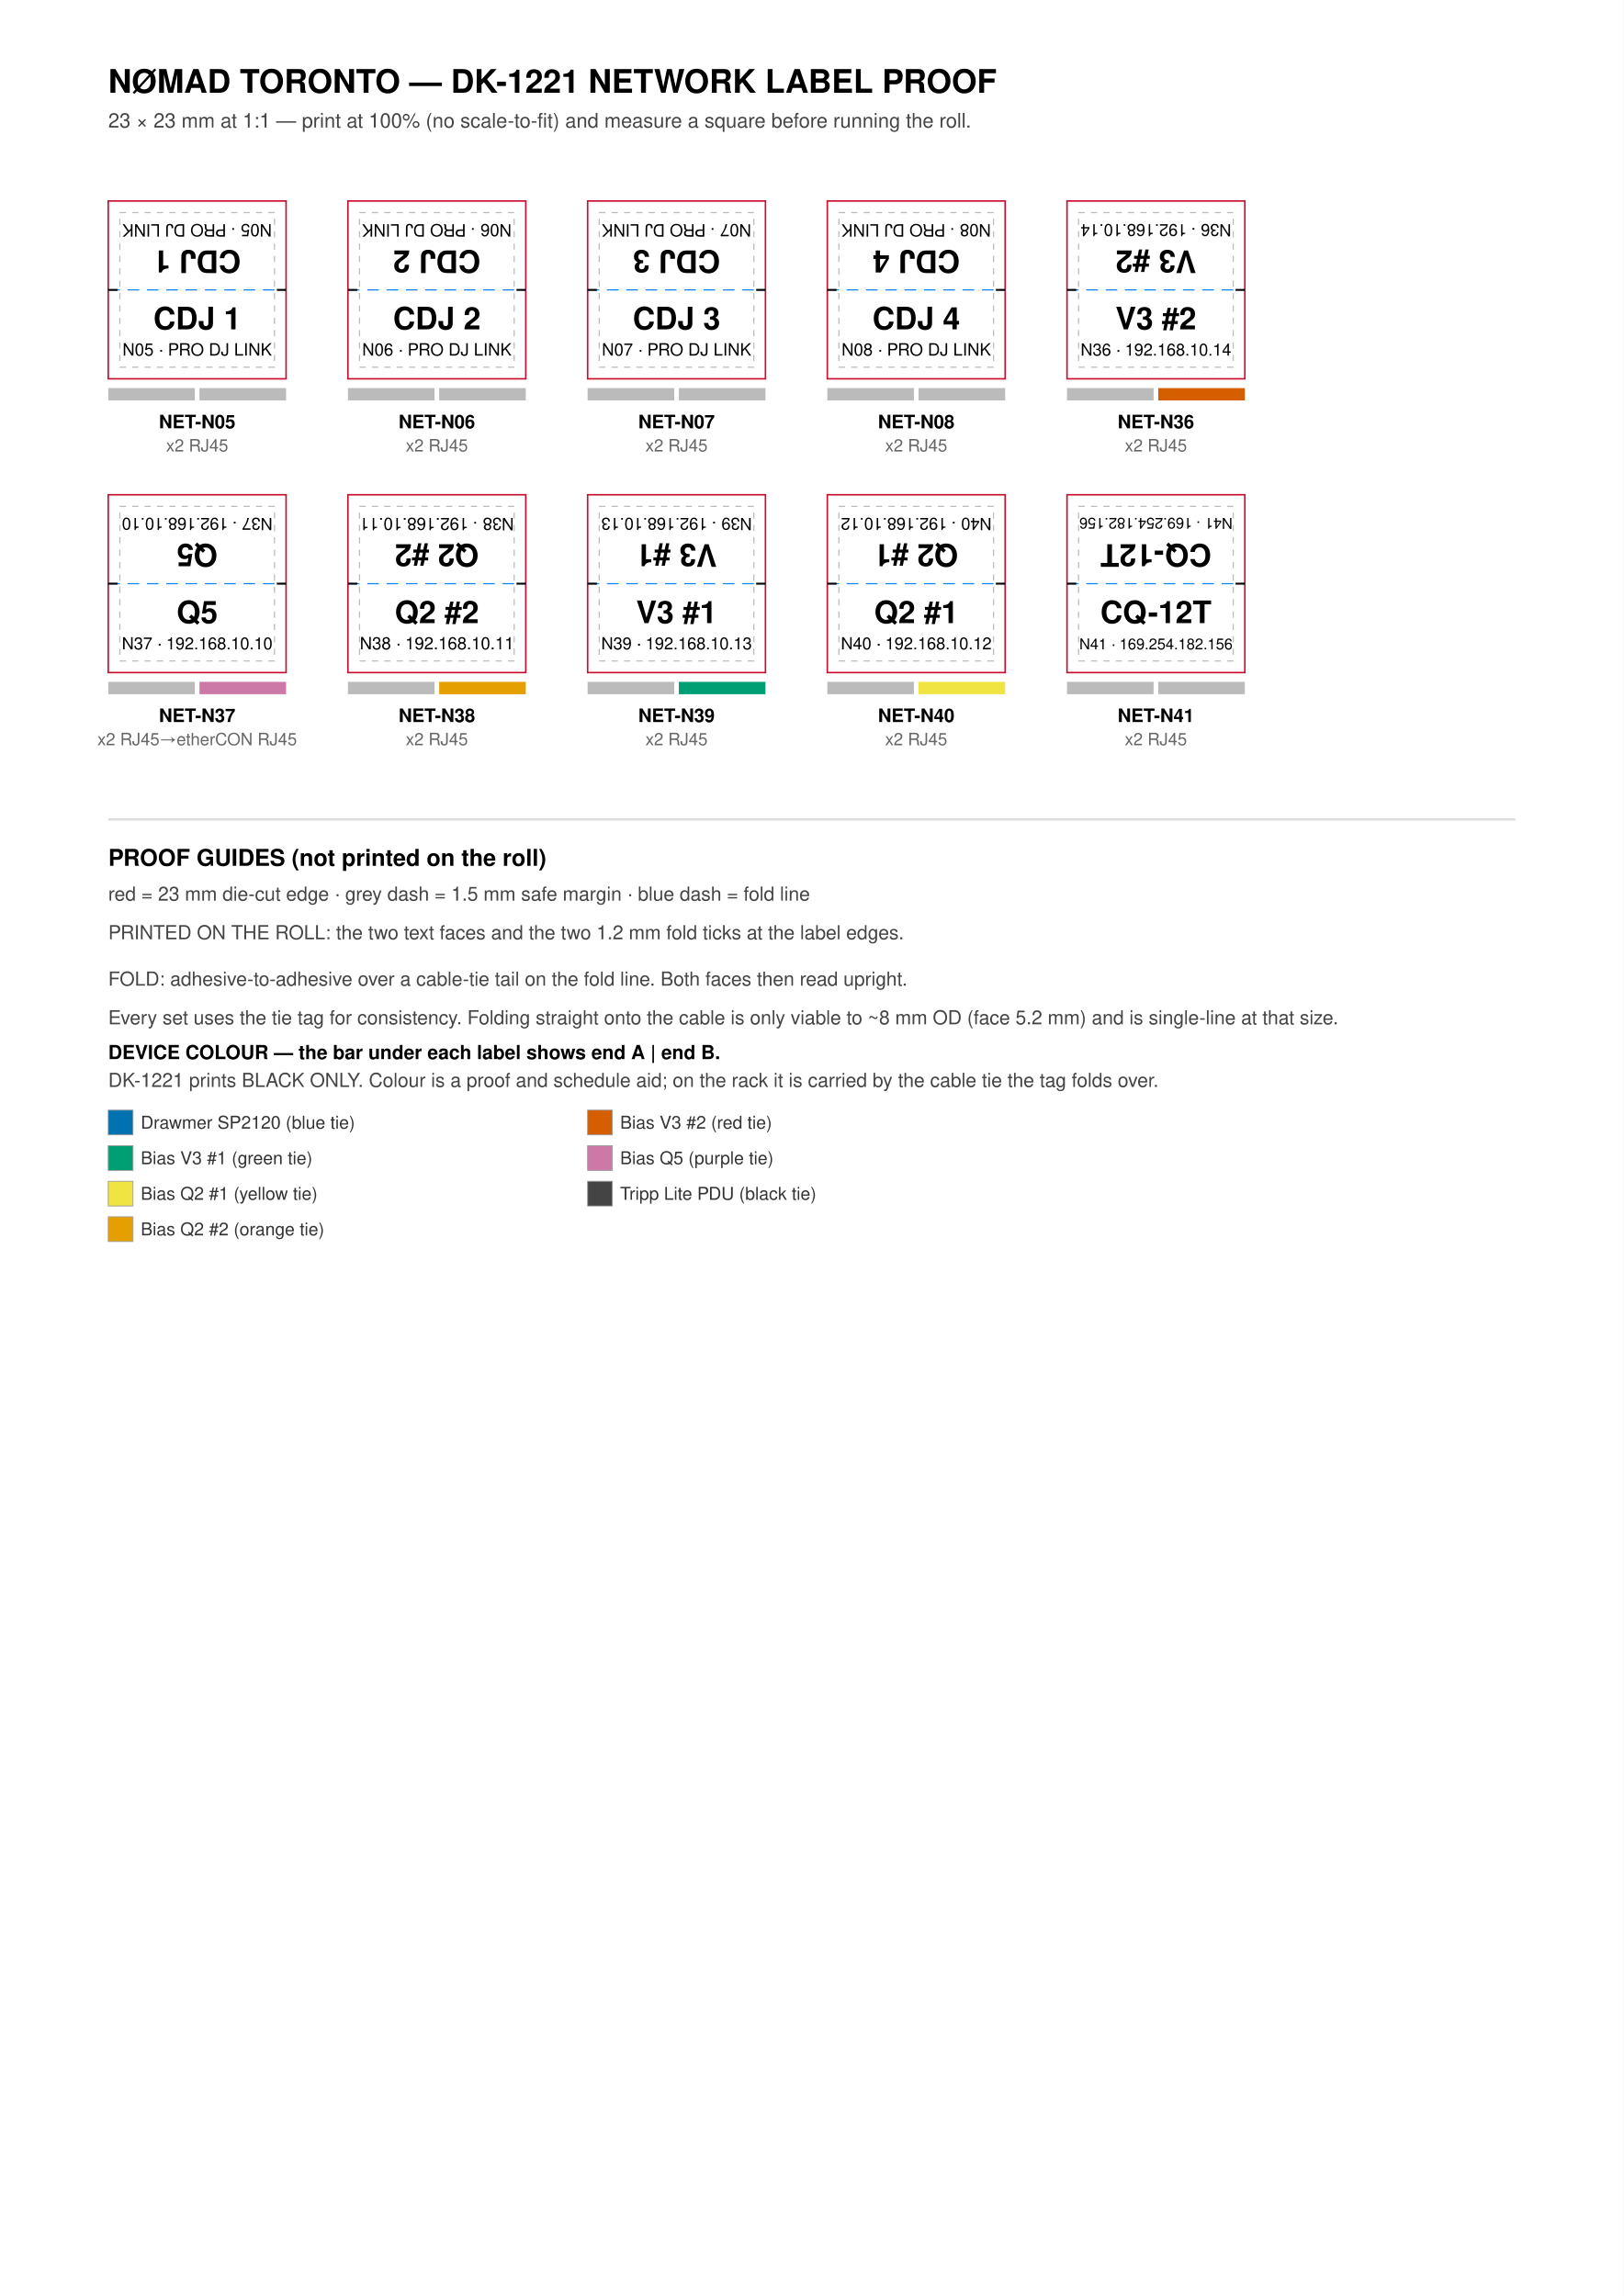
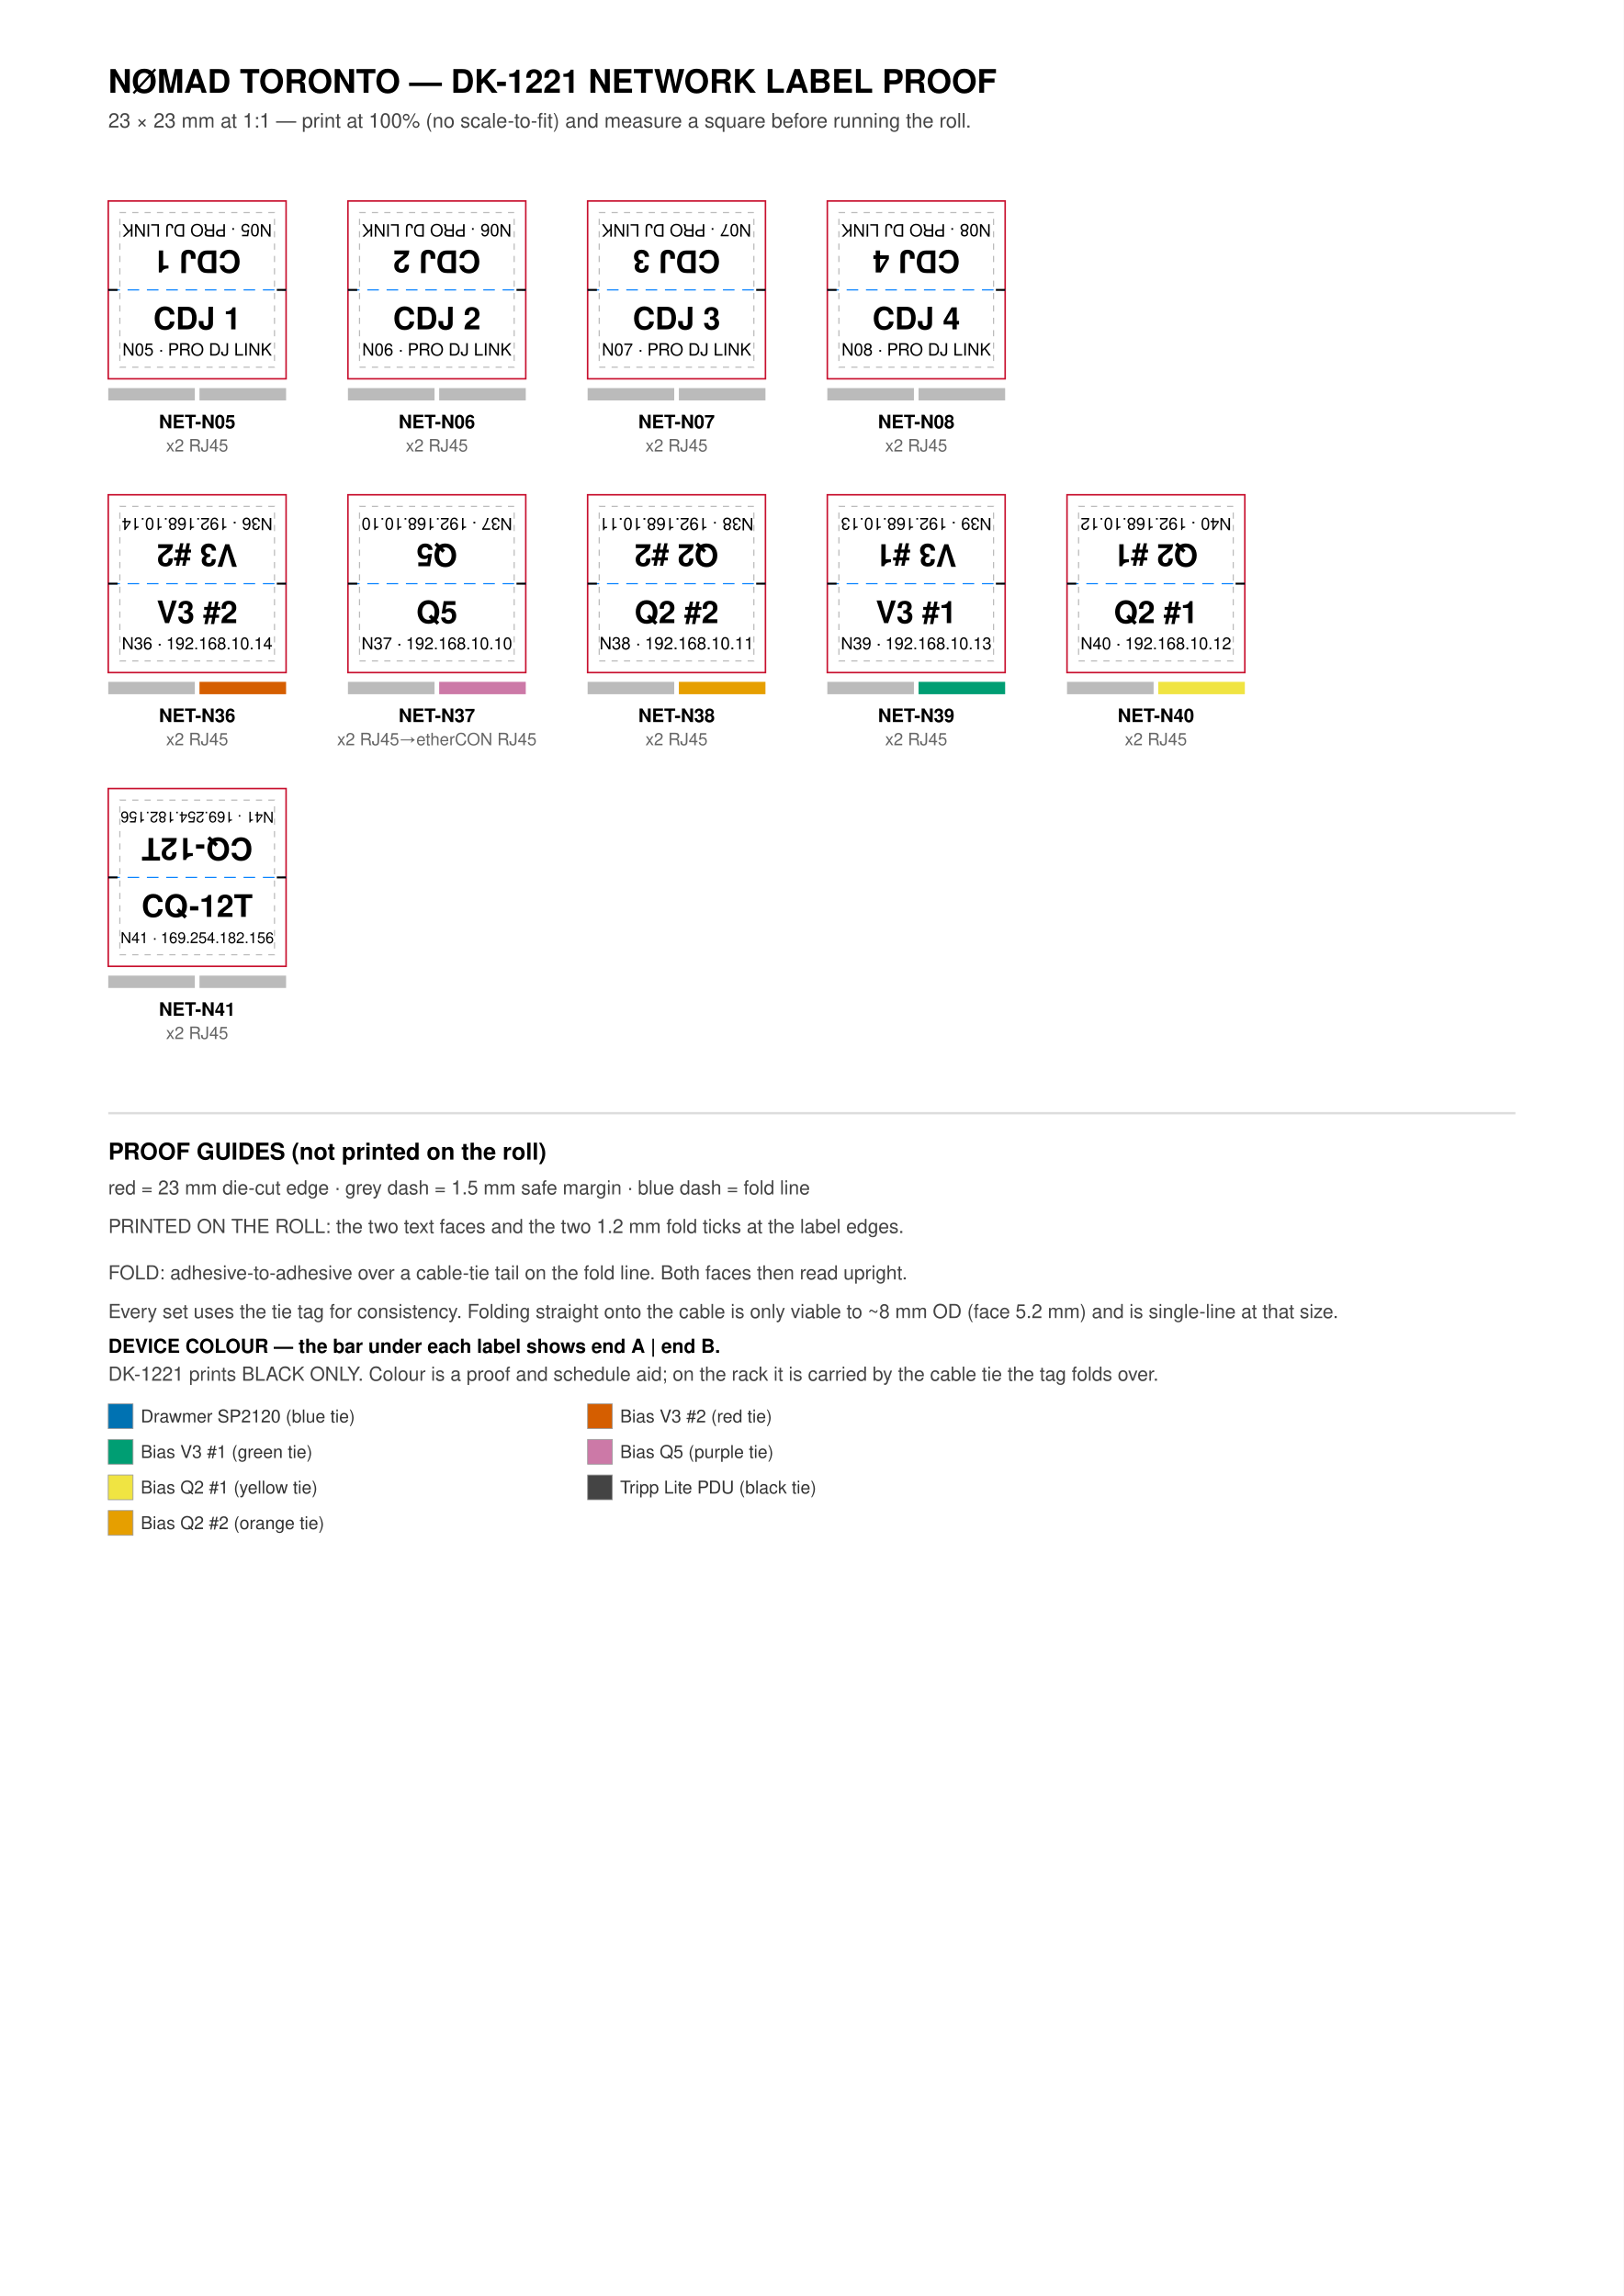
<svg xmlns="http://www.w3.org/2000/svg" width="210.0mm" height="297.0mm" viewBox="0 0 210.0 297.0">
  <rect width="210.0" height="297.0" fill="#fff" />
  <text x="14.00" y="12.00" font-family="Arial Narrow, Liberation Sans Narrow, Helvetica Neue, Helvetica, sans-serif" font-size="4.20" font-weight="bold" fill="#000" text-anchor="start">NØMAD TORONTO — DK-1221 NETWORK LABEL PROOF</text>
  <text x="14.00" y="16.50" font-family="Arial Narrow, Liberation Sans Narrow, Helvetica Neue, Helvetica, sans-serif" font-size="2.60" font-weight="normal" fill="#444" text-anchor="start">23 × 23 mm at 1:1 — print at 100% (no scale-to-fit) and measure a square before running the roll.</text>
  <g transform="translate(14.00 26.00)">
    <rect width="23.0" height="23.0" fill="none" stroke="#c8102e" stroke-width="0.2" />
    <rect x="1.5" y="1.5" width="20.0" height="20.0" fill="none" stroke="#bbb" stroke-width="0.15" stroke-dasharray="0.8 0.8" />
    <line x1="0" y1="11.5" x2="23.0" y2="11.5" stroke="#0a84ff" stroke-width="0.15" stroke-dasharray="1.5 1" />
    <g>
      <text x="11.50" y="16.60" font-family="Arial Narrow, Liberation Sans Narrow, Helvetica Neue, Helvetica, sans-serif" font-size="4.00" font-weight="bold" fill="#000" text-anchor="middle" textLength="11.34" lengthAdjust="spacingAndGlyphs">CDJ 1</text>
      <text x="11.50" y="20.00" font-family="Arial Narrow, Liberation Sans Narrow, Helvetica Neue, Helvetica, sans-serif" font-size="2.20" font-weight="normal" fill="#000" text-anchor="middle" textLength="19.56" lengthAdjust="spacingAndGlyphs">N05 · PRO DJ LINK</text>
    </g>
    <g transform="rotate(180 11.50 11.50)">
      <text x="11.50" y="16.60" font-family="Arial Narrow, Liberation Sans Narrow, Helvetica Neue, Helvetica, sans-serif" font-size="4.00" font-weight="bold" fill="#000" text-anchor="middle" textLength="11.34" lengthAdjust="spacingAndGlyphs">CDJ 1</text>
      <text x="11.50" y="20.00" font-family="Arial Narrow, Liberation Sans Narrow, Helvetica Neue, Helvetica, sans-serif" font-size="2.20" font-weight="normal" fill="#000" text-anchor="middle" textLength="19.56" lengthAdjust="spacingAndGlyphs">N05 · PRO DJ LINK</text>
    </g>
    <line x1="0" y1="11.50" x2="1.20" y2="11.50" stroke="#000" stroke-width="0.25" />
    <line x1="21.80" y1="11.50" x2="23.00" y2="11.50" stroke="#000" stroke-width="0.25" />
  </g>
  <rect x="14.00" y="50.20" width="11.20" height="1.6" fill="#BBBBBB" />
  <rect x="25.80" y="50.20" width="11.20" height="1.6" fill="#BBBBBB" />
  <text x="25.50" y="55.40" font-family="Arial Narrow, Liberation Sans Narrow, Helvetica Neue, Helvetica, sans-serif" font-size="2.40" font-weight="bold" fill="#000" text-anchor="middle">NET-N05</text>
  <text x="25.50" y="58.40" font-family="Arial Narrow, Liberation Sans Narrow, Helvetica Neue, Helvetica, sans-serif" font-size="2.20" font-weight="normal" fill="#666" text-anchor="middle">x2  RJ45</text>
  <g transform="translate(45.00 26.00)">
    <rect width="23.0" height="23.0" fill="none" stroke="#c8102e" stroke-width="0.2" />
    <rect x="1.5" y="1.5" width="20.0" height="20.0" fill="none" stroke="#bbb" stroke-width="0.15" stroke-dasharray="0.8 0.8" />
    <line x1="0" y1="11.5" x2="23.0" y2="11.5" stroke="#0a84ff" stroke-width="0.15" stroke-dasharray="1.5 1" />
    <g>
      <text x="11.50" y="16.60" font-family="Arial Narrow, Liberation Sans Narrow, Helvetica Neue, Helvetica, sans-serif" font-size="4.00" font-weight="bold" fill="#000" text-anchor="middle" textLength="11.34" lengthAdjust="spacingAndGlyphs">CDJ 2</text>
      <text x="11.50" y="20.00" font-family="Arial Narrow, Liberation Sans Narrow, Helvetica Neue, Helvetica, sans-serif" font-size="2.20" font-weight="normal" fill="#000" text-anchor="middle" textLength="19.56" lengthAdjust="spacingAndGlyphs">N06 · PRO DJ LINK</text>
    </g>
    <g transform="rotate(180 11.50 11.50)">
      <text x="11.50" y="16.60" font-family="Arial Narrow, Liberation Sans Narrow, Helvetica Neue, Helvetica, sans-serif" font-size="4.00" font-weight="bold" fill="#000" text-anchor="middle" textLength="11.34" lengthAdjust="spacingAndGlyphs">CDJ 2</text>
      <text x="11.50" y="20.00" font-family="Arial Narrow, Liberation Sans Narrow, Helvetica Neue, Helvetica, sans-serif" font-size="2.20" font-weight="normal" fill="#000" text-anchor="middle" textLength="19.56" lengthAdjust="spacingAndGlyphs">N06 · PRO DJ LINK</text>
    </g>
    <line x1="0" y1="11.50" x2="1.20" y2="11.50" stroke="#000" stroke-width="0.25" />
    <line x1="21.80" y1="11.50" x2="23.00" y2="11.50" stroke="#000" stroke-width="0.25" />
  </g>
  <rect x="45.00" y="50.20" width="11.20" height="1.6" fill="#BBBBBB" />
  <rect x="56.80" y="50.20" width="11.20" height="1.6" fill="#BBBBBB" />
  <text x="56.50" y="55.40" font-family="Arial Narrow, Liberation Sans Narrow, Helvetica Neue, Helvetica, sans-serif" font-size="2.40" font-weight="bold" fill="#000" text-anchor="middle">NET-N06</text>
  <text x="56.50" y="58.40" font-family="Arial Narrow, Liberation Sans Narrow, Helvetica Neue, Helvetica, sans-serif" font-size="2.20" font-weight="normal" fill="#666" text-anchor="middle">x2  RJ45</text>
  <g transform="translate(76.00 26.00)">
    <rect width="23.0" height="23.0" fill="none" stroke="#c8102e" stroke-width="0.2" />
    <rect x="1.5" y="1.5" width="20.0" height="20.0" fill="none" stroke="#bbb" stroke-width="0.15" stroke-dasharray="0.8 0.8" />
    <line x1="0" y1="11.5" x2="23.0" y2="11.5" stroke="#0a84ff" stroke-width="0.15" stroke-dasharray="1.5 1" />
    <g>
      <text x="11.50" y="16.60" font-family="Arial Narrow, Liberation Sans Narrow, Helvetica Neue, Helvetica, sans-serif" font-size="4.00" font-weight="bold" fill="#000" text-anchor="middle" textLength="11.34" lengthAdjust="spacingAndGlyphs">CDJ 3</text>
      <text x="11.50" y="20.00" font-family="Arial Narrow, Liberation Sans Narrow, Helvetica Neue, Helvetica, sans-serif" font-size="2.20" font-weight="normal" fill="#000" text-anchor="middle" textLength="19.56" lengthAdjust="spacingAndGlyphs">N07 · PRO DJ LINK</text>
    </g>
    <g transform="rotate(180 11.50 11.50)">
      <text x="11.50" y="16.60" font-family="Arial Narrow, Liberation Sans Narrow, Helvetica Neue, Helvetica, sans-serif" font-size="4.00" font-weight="bold" fill="#000" text-anchor="middle" textLength="11.34" lengthAdjust="spacingAndGlyphs">CDJ 3</text>
      <text x="11.50" y="20.00" font-family="Arial Narrow, Liberation Sans Narrow, Helvetica Neue, Helvetica, sans-serif" font-size="2.20" font-weight="normal" fill="#000" text-anchor="middle" textLength="19.56" lengthAdjust="spacingAndGlyphs">N07 · PRO DJ LINK</text>
    </g>
    <line x1="0" y1="11.50" x2="1.20" y2="11.50" stroke="#000" stroke-width="0.25" />
    <line x1="21.80" y1="11.50" x2="23.00" y2="11.50" stroke="#000" stroke-width="0.25" />
  </g>
  <rect x="76.00" y="50.20" width="11.20" height="1.6" fill="#BBBBBB" />
  <rect x="87.80" y="50.20" width="11.20" height="1.6" fill="#BBBBBB" />
  <text x="87.50" y="55.40" font-family="Arial Narrow, Liberation Sans Narrow, Helvetica Neue, Helvetica, sans-serif" font-size="2.40" font-weight="bold" fill="#000" text-anchor="middle">NET-N07</text>
  <text x="87.50" y="58.40" font-family="Arial Narrow, Liberation Sans Narrow, Helvetica Neue, Helvetica, sans-serif" font-size="2.20" font-weight="normal" fill="#666" text-anchor="middle">x2  RJ45</text>
  <g transform="translate(107.00 26.00)">
    <rect width="23.0" height="23.0" fill="none" stroke="#c8102e" stroke-width="0.2" />
    <rect x="1.5" y="1.5" width="20.0" height="20.0" fill="none" stroke="#bbb" stroke-width="0.15" stroke-dasharray="0.8 0.8" />
    <line x1="0" y1="11.5" x2="23.0" y2="11.5" stroke="#0a84ff" stroke-width="0.15" stroke-dasharray="1.5 1" />
    <g>
      <text x="11.50" y="16.60" font-family="Arial Narrow, Liberation Sans Narrow, Helvetica Neue, Helvetica, sans-serif" font-size="4.00" font-weight="bold" fill="#000" text-anchor="middle" textLength="11.34" lengthAdjust="spacingAndGlyphs">CDJ 4</text>
      <text x="11.50" y="20.00" font-family="Arial Narrow, Liberation Sans Narrow, Helvetica Neue, Helvetica, sans-serif" font-size="2.20" font-weight="normal" fill="#000" text-anchor="middle" textLength="19.56" lengthAdjust="spacingAndGlyphs">N08 · PRO DJ LINK</text>
    </g>
    <g transform="rotate(180 11.50 11.50)">
      <text x="11.50" y="16.60" font-family="Arial Narrow, Liberation Sans Narrow, Helvetica Neue, Helvetica, sans-serif" font-size="4.00" font-weight="bold" fill="#000" text-anchor="middle" textLength="11.34" lengthAdjust="spacingAndGlyphs">CDJ 4</text>
      <text x="11.50" y="20.00" font-family="Arial Narrow, Liberation Sans Narrow, Helvetica Neue, Helvetica, sans-serif" font-size="2.20" font-weight="normal" fill="#000" text-anchor="middle" textLength="19.56" lengthAdjust="spacingAndGlyphs">N08 · PRO DJ LINK</text>
    </g>
    <line x1="0" y1="11.50" x2="1.20" y2="11.50" stroke="#000" stroke-width="0.25" />
    <line x1="21.80" y1="11.50" x2="23.00" y2="11.50" stroke="#000" stroke-width="0.25" />
  </g>
  <rect x="107.00" y="50.20" width="11.20" height="1.6" fill="#BBBBBB" />
  <rect x="118.80" y="50.20" width="11.20" height="1.6" fill="#BBBBBB" />
  <text x="118.50" y="55.40" font-family="Arial Narrow, Liberation Sans Narrow, Helvetica Neue, Helvetica, sans-serif" font-size="2.40" font-weight="bold" fill="#000" text-anchor="middle">NET-N08</text>
  <text x="118.50" y="58.40" font-family="Arial Narrow, Liberation Sans Narrow, Helvetica Neue, Helvetica, sans-serif" font-size="2.20" font-weight="normal" fill="#666" text-anchor="middle">x2  RJ45</text>
-   <g transform="translate(138.00 26.00)">
+   <g transform="translate(14.00 64.00)">
    <rect width="23.0" height="23.0" fill="none" stroke="#c8102e" stroke-width="0.2" />
    <rect x="1.5" y="1.5" width="20.0" height="20.0" fill="none" stroke="#bbb" stroke-width="0.15" stroke-dasharray="0.8 0.8" />
    <line x1="0" y1="11.5" x2="23.0" y2="11.5" stroke="#0a84ff" stroke-width="0.15" stroke-dasharray="1.5 1" />
    <g>
      <text x="11.50" y="16.60" font-family="Arial Narrow, Liberation Sans Narrow, Helvetica Neue, Helvetica, sans-serif" font-size="4.00" font-weight="bold" fill="#000" text-anchor="middle" textLength="10.45" lengthAdjust="spacingAndGlyphs">V3 #2</text>
      <text x="11.50" y="20.00" font-family="Arial Narrow, Liberation Sans Narrow, Helvetica Neue, Helvetica, sans-serif" font-size="2.15" font-weight="normal" fill="#000" text-anchor="middle" textLength="19.60" lengthAdjust="spacingAndGlyphs">N36 · 192.168.10.14</text>
    </g>
    <g transform="rotate(180 11.50 11.50)">
      <text x="11.50" y="16.60" font-family="Arial Narrow, Liberation Sans Narrow, Helvetica Neue, Helvetica, sans-serif" font-size="4.00" font-weight="bold" fill="#000" text-anchor="middle" textLength="10.45" lengthAdjust="spacingAndGlyphs">V3 #2</text>
      <text x="11.50" y="20.00" font-family="Arial Narrow, Liberation Sans Narrow, Helvetica Neue, Helvetica, sans-serif" font-size="2.15" font-weight="normal" fill="#000" text-anchor="middle" textLength="19.60" lengthAdjust="spacingAndGlyphs">N36 · 192.168.10.14</text>
    </g>
    <line x1="0" y1="11.50" x2="1.20" y2="11.50" stroke="#000" stroke-width="0.25" />
    <line x1="21.80" y1="11.50" x2="23.00" y2="11.50" stroke="#000" stroke-width="0.25" />
  </g>
-   <rect x="138.00" y="50.20" width="11.20" height="1.6" fill="#BBBBBB" />
-   <rect x="149.80" y="50.20" width="11.20" height="1.6" fill="#D55E00" />
-   <text x="149.50" y="55.40" font-family="Arial Narrow, Liberation Sans Narrow, Helvetica Neue, Helvetica, sans-serif" font-size="2.40" font-weight="bold" fill="#000" text-anchor="middle">NET-N36</text>
-   <text x="149.50" y="58.40" font-family="Arial Narrow, Liberation Sans Narrow, Helvetica Neue, Helvetica, sans-serif" font-size="2.20" font-weight="normal" fill="#666" text-anchor="middle">x2  RJ45</text>
-   <g transform="translate(14.00 64.00)">
+   <rect x="14.00" y="88.20" width="11.20" height="1.6" fill="#BBBBBB" />
+   <rect x="25.80" y="88.20" width="11.20" height="1.6" fill="#D55E00" />
+   <text x="25.50" y="93.40" font-family="Arial Narrow, Liberation Sans Narrow, Helvetica Neue, Helvetica, sans-serif" font-size="2.40" font-weight="bold" fill="#000" text-anchor="middle">NET-N36</text>
+   <text x="25.50" y="96.40" font-family="Arial Narrow, Liberation Sans Narrow, Helvetica Neue, Helvetica, sans-serif" font-size="2.20" font-weight="normal" fill="#666" text-anchor="middle">x2  RJ45</text>
+   <g transform="translate(45.00 64.00)">
    <rect width="23.0" height="23.0" fill="none" stroke="#c8102e" stroke-width="0.2" />
    <rect x="1.5" y="1.5" width="20.0" height="20.0" fill="none" stroke="#bbb" stroke-width="0.15" stroke-dasharray="0.8 0.8" />
    <line x1="0" y1="11.5" x2="23.0" y2="11.5" stroke="#0a84ff" stroke-width="0.15" stroke-dasharray="1.5 1" />
    <g>
      <text x="11.50" y="16.60" font-family="Arial Narrow, Liberation Sans Narrow, Helvetica Neue, Helvetica, sans-serif" font-size="4.00" font-weight="bold" fill="#000" text-anchor="middle" textLength="5.34" lengthAdjust="spacingAndGlyphs">Q5</text>
      <text x="11.50" y="20.00" font-family="Arial Narrow, Liberation Sans Narrow, Helvetica Neue, Helvetica, sans-serif" font-size="2.15" font-weight="normal" fill="#000" text-anchor="middle" textLength="19.60" lengthAdjust="spacingAndGlyphs">N37 · 192.168.10.10</text>
    </g>
    <g transform="rotate(180 11.50 11.50)">
      <text x="11.50" y="16.60" font-family="Arial Narrow, Liberation Sans Narrow, Helvetica Neue, Helvetica, sans-serif" font-size="4.00" font-weight="bold" fill="#000" text-anchor="middle" textLength="5.34" lengthAdjust="spacingAndGlyphs">Q5</text>
      <text x="11.50" y="20.00" font-family="Arial Narrow, Liberation Sans Narrow, Helvetica Neue, Helvetica, sans-serif" font-size="2.15" font-weight="normal" fill="#000" text-anchor="middle" textLength="19.60" lengthAdjust="spacingAndGlyphs">N37 · 192.168.10.10</text>
    </g>
    <line x1="0" y1="11.50" x2="1.20" y2="11.50" stroke="#000" stroke-width="0.25" />
    <line x1="21.80" y1="11.50" x2="23.00" y2="11.50" stroke="#000" stroke-width="0.25" />
  </g>
-   <rect x="14.00" y="88.20" width="11.20" height="1.6" fill="#BBBBBB" />
-   <rect x="25.80" y="88.20" width="11.20" height="1.6" fill="#CC79A7" />
-   <text x="25.50" y="93.40" font-family="Arial Narrow, Liberation Sans Narrow, Helvetica Neue, Helvetica, sans-serif" font-size="2.40" font-weight="bold" fill="#000" text-anchor="middle">NET-N37</text>
-   <text x="25.50" y="96.40" font-family="Arial Narrow, Liberation Sans Narrow, Helvetica Neue, Helvetica, sans-serif" font-size="2.20" font-weight="normal" fill="#666" text-anchor="middle">x2  RJ45→etherCON RJ45</text>
-   <g transform="translate(45.00 64.00)">
+   <rect x="45.00" y="88.20" width="11.20" height="1.6" fill="#BBBBBB" />
+   <rect x="56.80" y="88.20" width="11.20" height="1.6" fill="#CC79A7" />
+   <text x="56.50" y="93.40" font-family="Arial Narrow, Liberation Sans Narrow, Helvetica Neue, Helvetica, sans-serif" font-size="2.40" font-weight="bold" fill="#000" text-anchor="middle">NET-N37</text>
+   <text x="56.50" y="96.40" font-family="Arial Narrow, Liberation Sans Narrow, Helvetica Neue, Helvetica, sans-serif" font-size="2.20" font-weight="normal" fill="#666" text-anchor="middle">x2  RJ45→etherCON RJ45</text>
+   <g transform="translate(76.00 64.00)">
    <rect width="23.0" height="23.0" fill="none" stroke="#c8102e" stroke-width="0.2" />
    <rect x="1.5" y="1.5" width="20.0" height="20.0" fill="none" stroke="#bbb" stroke-width="0.15" stroke-dasharray="0.8 0.8" />
    <line x1="0" y1="11.5" x2="23.0" y2="11.5" stroke="#0a84ff" stroke-width="0.15" stroke-dasharray="1.5 1" />
    <g>
      <text x="11.50" y="16.60" font-family="Arial Narrow, Liberation Sans Narrow, Helvetica Neue, Helvetica, sans-serif" font-size="4.00" font-weight="bold" fill="#000" text-anchor="middle" textLength="10.90" lengthAdjust="spacingAndGlyphs">Q2 #2</text>
      <text x="11.50" y="20.00" font-family="Arial Narrow, Liberation Sans Narrow, Helvetica Neue, Helvetica, sans-serif" font-size="2.20" font-weight="normal" fill="#000" text-anchor="middle" textLength="19.90" lengthAdjust="spacingAndGlyphs">N38 · 192.168.10.11</text>
    </g>
    <g transform="rotate(180 11.50 11.50)">
      <text x="11.50" y="16.60" font-family="Arial Narrow, Liberation Sans Narrow, Helvetica Neue, Helvetica, sans-serif" font-size="4.00" font-weight="bold" fill="#000" text-anchor="middle" textLength="10.90" lengthAdjust="spacingAndGlyphs">Q2 #2</text>
      <text x="11.50" y="20.00" font-family="Arial Narrow, Liberation Sans Narrow, Helvetica Neue, Helvetica, sans-serif" font-size="2.20" font-weight="normal" fill="#000" text-anchor="middle" textLength="19.90" lengthAdjust="spacingAndGlyphs">N38 · 192.168.10.11</text>
    </g>
    <line x1="0" y1="11.50" x2="1.20" y2="11.50" stroke="#000" stroke-width="0.25" />
    <line x1="21.80" y1="11.50" x2="23.00" y2="11.50" stroke="#000" stroke-width="0.25" />
  </g>
-   <rect x="45.00" y="88.20" width="11.20" height="1.6" fill="#BBBBBB" />
-   <rect x="56.80" y="88.20" width="11.20" height="1.6" fill="#E69F00" />
-   <text x="56.50" y="93.40" font-family="Arial Narrow, Liberation Sans Narrow, Helvetica Neue, Helvetica, sans-serif" font-size="2.40" font-weight="bold" fill="#000" text-anchor="middle">NET-N38</text>
-   <text x="56.50" y="96.40" font-family="Arial Narrow, Liberation Sans Narrow, Helvetica Neue, Helvetica, sans-serif" font-size="2.20" font-weight="normal" fill="#666" text-anchor="middle">x2  RJ45</text>
-   <g transform="translate(76.00 64.00)">
+   <rect x="76.00" y="88.20" width="11.20" height="1.6" fill="#BBBBBB" />
+   <rect x="87.80" y="88.20" width="11.20" height="1.6" fill="#E69F00" />
+   <text x="87.50" y="93.40" font-family="Arial Narrow, Liberation Sans Narrow, Helvetica Neue, Helvetica, sans-serif" font-size="2.40" font-weight="bold" fill="#000" text-anchor="middle">NET-N38</text>
+   <text x="87.50" y="96.40" font-family="Arial Narrow, Liberation Sans Narrow, Helvetica Neue, Helvetica, sans-serif" font-size="2.20" font-weight="normal" fill="#666" text-anchor="middle">x2  RJ45</text>
+   <g transform="translate(107.00 64.00)">
    <rect width="23.0" height="23.0" fill="none" stroke="#c8102e" stroke-width="0.2" />
    <rect x="1.5" y="1.5" width="20.0" height="20.0" fill="none" stroke="#bbb" stroke-width="0.15" stroke-dasharray="0.8 0.8" />
    <line x1="0" y1="11.5" x2="23.0" y2="11.5" stroke="#0a84ff" stroke-width="0.15" stroke-dasharray="1.5 1" />
    <g>
      <text x="11.50" y="16.60" font-family="Arial Narrow, Liberation Sans Narrow, Helvetica Neue, Helvetica, sans-serif" font-size="4.00" font-weight="bold" fill="#000" text-anchor="middle" textLength="10.45" lengthAdjust="spacingAndGlyphs">V3 #1</text>
      <text x="11.50" y="20.00" font-family="Arial Narrow, Liberation Sans Narrow, Helvetica Neue, Helvetica, sans-serif" font-size="2.15" font-weight="normal" fill="#000" text-anchor="middle" textLength="19.60" lengthAdjust="spacingAndGlyphs">N39 · 192.168.10.13</text>
    </g>
    <g transform="rotate(180 11.50 11.50)">
      <text x="11.50" y="16.60" font-family="Arial Narrow, Liberation Sans Narrow, Helvetica Neue, Helvetica, sans-serif" font-size="4.00" font-weight="bold" fill="#000" text-anchor="middle" textLength="10.45" lengthAdjust="spacingAndGlyphs">V3 #1</text>
      <text x="11.50" y="20.00" font-family="Arial Narrow, Liberation Sans Narrow, Helvetica Neue, Helvetica, sans-serif" font-size="2.15" font-weight="normal" fill="#000" text-anchor="middle" textLength="19.60" lengthAdjust="spacingAndGlyphs">N39 · 192.168.10.13</text>
    </g>
    <line x1="0" y1="11.50" x2="1.20" y2="11.50" stroke="#000" stroke-width="0.25" />
    <line x1="21.80" y1="11.50" x2="23.00" y2="11.50" stroke="#000" stroke-width="0.25" />
  </g>
-   <rect x="76.00" y="88.20" width="11.20" height="1.6" fill="#BBBBBB" />
-   <rect x="87.80" y="88.20" width="11.20" height="1.6" fill="#009E73" />
-   <text x="87.50" y="93.40" font-family="Arial Narrow, Liberation Sans Narrow, Helvetica Neue, Helvetica, sans-serif" font-size="2.40" font-weight="bold" fill="#000" text-anchor="middle">NET-N39</text>
-   <text x="87.50" y="96.40" font-family="Arial Narrow, Liberation Sans Narrow, Helvetica Neue, Helvetica, sans-serif" font-size="2.20" font-weight="normal" fill="#666" text-anchor="middle">x2  RJ45</text>
-   <g transform="translate(107.00 64.00)">
+   <rect x="107.00" y="88.20" width="11.20" height="1.6" fill="#BBBBBB" />
+   <rect x="118.80" y="88.20" width="11.20" height="1.6" fill="#009E73" />
+   <text x="118.50" y="93.40" font-family="Arial Narrow, Liberation Sans Narrow, Helvetica Neue, Helvetica, sans-serif" font-size="2.40" font-weight="bold" fill="#000" text-anchor="middle">NET-N39</text>
+   <text x="118.50" y="96.40" font-family="Arial Narrow, Liberation Sans Narrow, Helvetica Neue, Helvetica, sans-serif" font-size="2.20" font-weight="normal" fill="#666" text-anchor="middle">x2  RJ45</text>
+   <g transform="translate(138.00 64.00)">
    <rect width="23.0" height="23.0" fill="none" stroke="#c8102e" stroke-width="0.2" />
    <rect x="1.5" y="1.5" width="20.0" height="20.0" fill="none" stroke="#bbb" stroke-width="0.15" stroke-dasharray="0.8 0.8" />
    <line x1="0" y1="11.5" x2="23.0" y2="11.5" stroke="#0a84ff" stroke-width="0.15" stroke-dasharray="1.5 1" />
    <g>
      <text x="11.50" y="16.60" font-family="Arial Narrow, Liberation Sans Narrow, Helvetica Neue, Helvetica, sans-serif" font-size="4.00" font-weight="bold" fill="#000" text-anchor="middle" textLength="10.90" lengthAdjust="spacingAndGlyphs">Q2 #1</text>
      <text x="11.50" y="20.00" font-family="Arial Narrow, Liberation Sans Narrow, Helvetica Neue, Helvetica, sans-serif" font-size="2.15" font-weight="normal" fill="#000" text-anchor="middle" textLength="19.60" lengthAdjust="spacingAndGlyphs">N40 · 192.168.10.12</text>
    </g>
    <g transform="rotate(180 11.50 11.50)">
      <text x="11.50" y="16.60" font-family="Arial Narrow, Liberation Sans Narrow, Helvetica Neue, Helvetica, sans-serif" font-size="4.00" font-weight="bold" fill="#000" text-anchor="middle" textLength="10.90" lengthAdjust="spacingAndGlyphs">Q2 #1</text>
      <text x="11.50" y="20.00" font-family="Arial Narrow, Liberation Sans Narrow, Helvetica Neue, Helvetica, sans-serif" font-size="2.15" font-weight="normal" fill="#000" text-anchor="middle" textLength="19.60" lengthAdjust="spacingAndGlyphs">N40 · 192.168.10.12</text>
    </g>
    <line x1="0" y1="11.50" x2="1.20" y2="11.50" stroke="#000" stroke-width="0.25" />
    <line x1="21.80" y1="11.50" x2="23.00" y2="11.50" stroke="#000" stroke-width="0.25" />
  </g>
-   <rect x="107.00" y="88.20" width="11.20" height="1.6" fill="#BBBBBB" />
-   <rect x="118.80" y="88.20" width="11.20" height="1.6" fill="#F0E442" />
-   <text x="118.50" y="93.40" font-family="Arial Narrow, Liberation Sans Narrow, Helvetica Neue, Helvetica, sans-serif" font-size="2.40" font-weight="bold" fill="#000" text-anchor="middle">NET-N40</text>
-   <text x="118.50" y="96.40" font-family="Arial Narrow, Liberation Sans Narrow, Helvetica Neue, Helvetica, sans-serif" font-size="2.20" font-weight="normal" fill="#666" text-anchor="middle">x2  RJ45</text>
-   <g transform="translate(138.00 64.00)">
+   <rect x="138.00" y="88.20" width="11.20" height="1.6" fill="#BBBBBB" />
+   <rect x="149.80" y="88.20" width="11.20" height="1.6" fill="#F0E442" />
+   <text x="149.50" y="93.40" font-family="Arial Narrow, Liberation Sans Narrow, Helvetica Neue, Helvetica, sans-serif" font-size="2.40" font-weight="bold" fill="#000" text-anchor="middle">NET-N40</text>
+   <text x="149.50" y="96.40" font-family="Arial Narrow, Liberation Sans Narrow, Helvetica Neue, Helvetica, sans-serif" font-size="2.20" font-weight="normal" fill="#666" text-anchor="middle">x2  RJ45</text>
+   <g transform="translate(14.00 102.00)">
    <rect width="23.0" height="23.0" fill="none" stroke="#c8102e" stroke-width="0.2" />
    <rect x="1.5" y="1.5" width="20.0" height="20.0" fill="none" stroke="#bbb" stroke-width="0.15" stroke-dasharray="0.8 0.8" />
    <line x1="0" y1="11.5" x2="23.0" y2="11.5" stroke="#0a84ff" stroke-width="0.15" stroke-dasharray="1.5 1" />
    <g>
      <text x="11.50" y="16.60" font-family="Arial Narrow, Liberation Sans Narrow, Helvetica Neue, Helvetica, sans-serif" font-size="4.00" font-weight="bold" fill="#000" text-anchor="middle" textLength="14.22" lengthAdjust="spacingAndGlyphs">CQ-12T</text>
      <text x="11.50" y="20.00" font-family="Arial Narrow, Liberation Sans Narrow, Helvetica Neue, Helvetica, sans-serif" font-size="1.95" font-weight="normal" fill="#000" text-anchor="middle" textLength="19.95" lengthAdjust="spacingAndGlyphs">N41 · 169.254.182.156</text>
    </g>
    <g transform="rotate(180 11.50 11.50)">
      <text x="11.50" y="16.60" font-family="Arial Narrow, Liberation Sans Narrow, Helvetica Neue, Helvetica, sans-serif" font-size="4.00" font-weight="bold" fill="#000" text-anchor="middle" textLength="14.22" lengthAdjust="spacingAndGlyphs">CQ-12T</text>
      <text x="11.50" y="20.00" font-family="Arial Narrow, Liberation Sans Narrow, Helvetica Neue, Helvetica, sans-serif" font-size="1.95" font-weight="normal" fill="#000" text-anchor="middle" textLength="19.95" lengthAdjust="spacingAndGlyphs">N41 · 169.254.182.156</text>
    </g>
    <line x1="0" y1="11.50" x2="1.20" y2="11.50" stroke="#000" stroke-width="0.25" />
    <line x1="21.80" y1="11.50" x2="23.00" y2="11.50" stroke="#000" stroke-width="0.25" />
  </g>
-   <rect x="138.00" y="88.20" width="11.20" height="1.6" fill="#BBBBBB" />
-   <rect x="149.80" y="88.20" width="11.20" height="1.6" fill="#BBBBBB" />
-   <text x="149.50" y="93.40" font-family="Arial Narrow, Liberation Sans Narrow, Helvetica Neue, Helvetica, sans-serif" font-size="2.40" font-weight="bold" fill="#000" text-anchor="middle">NET-N41</text>
-   <text x="149.50" y="96.40" font-family="Arial Narrow, Liberation Sans Narrow, Helvetica Neue, Helvetica, sans-serif" font-size="2.20" font-weight="normal" fill="#666" text-anchor="middle">x2  RJ45</text>
-   <line x1="14.0" y1="106.00" x2="196.0" y2="106.00" stroke="#ddd" stroke-width="0.3" />
-   <text x="14.00" y="112.00" font-family="Arial Narrow, Liberation Sans Narrow, Helvetica Neue, Helvetica, sans-serif" font-size="3.00" font-weight="bold" fill="#000" text-anchor="start">PROOF GUIDES (not printed on the roll)</text>
-   <text x="14.00" y="116.50" font-family="Arial Narrow, Liberation Sans Narrow, Helvetica Neue, Helvetica, sans-serif" font-size="2.50" font-weight="normal" fill="#444" text-anchor="start">red = 23 mm die-cut edge   ·   grey dash = 1.5 mm safe margin   ·   blue dash = fold line</text>
-   <text x="14.00" y="137.00" font-family="Arial Narrow, Liberation Sans Narrow, Helvetica Neue, Helvetica, sans-serif" font-size="2.50" font-weight="bold" fill="#000" text-anchor="start">DEVICE COLOUR — the bar under each label shows end A | end B.</text>
-   <text x="14.00" y="140.60" font-family="Arial Narrow, Liberation Sans Narrow, Helvetica Neue, Helvetica, sans-serif" font-size="2.50" font-weight="normal" fill="#444" text-anchor="start">DK-1221 prints BLACK ONLY. Colour is a proof and schedule aid; on the rack it is carried by the cable tie the tag folds over.</text>
-   <text x="14.00" y="121.50" font-family="Arial Narrow, Liberation Sans Narrow, Helvetica Neue, Helvetica, sans-serif" font-size="2.50" font-weight="normal" fill="#444" text-anchor="start">PRINTED ON THE ROLL: the two text faces and the two 1.2 mm fold ticks at the label edges.</text>
-   <text x="14.00" y="127.50" font-family="Arial Narrow, Liberation Sans Narrow, Helvetica Neue, Helvetica, sans-serif" font-size="2.50" font-weight="normal" fill="#444" text-anchor="start">FOLD: adhesive-to-adhesive over a cable-tie tail on the fold line. Both faces then read upright.</text>
-   <text x="14.00" y="132.50" font-family="Arial Narrow, Liberation Sans Narrow, Helvetica Neue, Helvetica, sans-serif" font-size="2.50" font-weight="normal" fill="#444" text-anchor="start">Every set uses the tie tag for consistency. Folding straight onto the cable is only viable to ~8 mm OD (face 5.2 mm) and is single-line at that size.</text>
-   <rect x="14.00" y="143.60" width="3.2" height="3.2" fill="#0072B2" stroke="#999" stroke-width="0.1" />
-   <text x="18.20" y="146.00" font-family="Arial Narrow, Liberation Sans Narrow, Helvetica Neue, Helvetica, sans-serif" font-size="2.30" font-weight="normal" fill="#333" text-anchor="start">Drawmer SP2120  (blue tie)</text>
-   <rect x="14.00" y="148.20" width="3.2" height="3.2" fill="#009E73" stroke="#999" stroke-width="0.1" />
-   <text x="18.20" y="150.60" font-family="Arial Narrow, Liberation Sans Narrow, Helvetica Neue, Helvetica, sans-serif" font-size="2.30" font-weight="normal" fill="#333" text-anchor="start">Bias V3 #1  (green tie)</text>
-   <rect x="14.00" y="152.80" width="3.2" height="3.2" fill="#F0E442" stroke="#999" stroke-width="0.1" />
-   <text x="18.20" y="155.20" font-family="Arial Narrow, Liberation Sans Narrow, Helvetica Neue, Helvetica, sans-serif" font-size="2.30" font-weight="normal" fill="#333" text-anchor="start">Bias Q2 #1  (yellow tie)</text>
-   <rect x="14.00" y="157.40" width="3.2" height="3.2" fill="#E69F00" stroke="#999" stroke-width="0.1" />
-   <text x="18.20" y="159.80" font-family="Arial Narrow, Liberation Sans Narrow, Helvetica Neue, Helvetica, sans-serif" font-size="2.30" font-weight="normal" fill="#333" text-anchor="start">Bias Q2 #2  (orange tie)</text>
-   <rect x="76.00" y="143.60" width="3.2" height="3.2" fill="#D55E00" stroke="#999" stroke-width="0.1" />
-   <text x="80.20" y="146.00" font-family="Arial Narrow, Liberation Sans Narrow, Helvetica Neue, Helvetica, sans-serif" font-size="2.30" font-weight="normal" fill="#333" text-anchor="start">Bias V3 #2  (red tie)</text>
-   <rect x="76.00" y="148.20" width="3.2" height="3.2" fill="#CC79A7" stroke="#999" stroke-width="0.1" />
-   <text x="80.20" y="150.60" font-family="Arial Narrow, Liberation Sans Narrow, Helvetica Neue, Helvetica, sans-serif" font-size="2.30" font-weight="normal" fill="#333" text-anchor="start">Bias Q5  (purple tie)</text>
-   <rect x="76.00" y="152.80" width="3.2" height="3.2" fill="#444444" stroke="#999" stroke-width="0.1" />
-   <text x="80.20" y="155.20" font-family="Arial Narrow, Liberation Sans Narrow, Helvetica Neue, Helvetica, sans-serif" font-size="2.30" font-weight="normal" fill="#333" text-anchor="start">Tripp Lite PDU  (black tie)</text>
+   <rect x="14.00" y="126.20" width="11.20" height="1.6" fill="#BBBBBB" />
+   <rect x="25.80" y="126.20" width="11.20" height="1.6" fill="#BBBBBB" />
+   <text x="25.50" y="131.40" font-family="Arial Narrow, Liberation Sans Narrow, Helvetica Neue, Helvetica, sans-serif" font-size="2.40" font-weight="bold" fill="#000" text-anchor="middle">NET-N41</text>
+   <text x="25.50" y="134.40" font-family="Arial Narrow, Liberation Sans Narrow, Helvetica Neue, Helvetica, sans-serif" font-size="2.20" font-weight="normal" fill="#666" text-anchor="middle">x2  RJ45</text>
+   <line x1="14.0" y1="144.00" x2="196.0" y2="144.00" stroke="#ddd" stroke-width="0.3" />
+   <text x="14.00" y="150.00" font-family="Arial Narrow, Liberation Sans Narrow, Helvetica Neue, Helvetica, sans-serif" font-size="3.00" font-weight="bold" fill="#000" text-anchor="start">PROOF GUIDES (not printed on the roll)</text>
+   <text x="14.00" y="154.50" font-family="Arial Narrow, Liberation Sans Narrow, Helvetica Neue, Helvetica, sans-serif" font-size="2.50" font-weight="normal" fill="#444" text-anchor="start">red = 23 mm die-cut edge   ·   grey dash = 1.5 mm safe margin   ·   blue dash = fold line</text>
+   <text x="14.00" y="175.00" font-family="Arial Narrow, Liberation Sans Narrow, Helvetica Neue, Helvetica, sans-serif" font-size="2.50" font-weight="bold" fill="#000" text-anchor="start">DEVICE COLOUR — the bar under each label shows end A | end B.</text>
+   <text x="14.00" y="178.60" font-family="Arial Narrow, Liberation Sans Narrow, Helvetica Neue, Helvetica, sans-serif" font-size="2.50" font-weight="normal" fill="#444" text-anchor="start">DK-1221 prints BLACK ONLY. Colour is a proof and schedule aid; on the rack it is carried by the cable tie the tag folds over.</text>
+   <text x="14.00" y="159.50" font-family="Arial Narrow, Liberation Sans Narrow, Helvetica Neue, Helvetica, sans-serif" font-size="2.50" font-weight="normal" fill="#444" text-anchor="start">PRINTED ON THE ROLL: the two text faces and the two 1.2 mm fold ticks at the label edges.</text>
+   <text x="14.00" y="165.50" font-family="Arial Narrow, Liberation Sans Narrow, Helvetica Neue, Helvetica, sans-serif" font-size="2.50" font-weight="normal" fill="#444" text-anchor="start">FOLD: adhesive-to-adhesive over a cable-tie tail on the fold line. Both faces then read upright.</text>
+   <text x="14.00" y="170.50" font-family="Arial Narrow, Liberation Sans Narrow, Helvetica Neue, Helvetica, sans-serif" font-size="2.50" font-weight="normal" fill="#444" text-anchor="start">Every set uses the tie tag for consistency. Folding straight onto the cable is only viable to ~8 mm OD (face 5.2 mm) and is single-line at that size.</text>
+   <rect x="14.00" y="181.60" width="3.2" height="3.2" fill="#0072B2" stroke="#999" stroke-width="0.1" />
+   <text x="18.20" y="184.00" font-family="Arial Narrow, Liberation Sans Narrow, Helvetica Neue, Helvetica, sans-serif" font-size="2.30" font-weight="normal" fill="#333" text-anchor="start">Drawmer SP2120  (blue tie)</text>
+   <rect x="14.00" y="186.20" width="3.2" height="3.2" fill="#009E73" stroke="#999" stroke-width="0.1" />
+   <text x="18.20" y="188.60" font-family="Arial Narrow, Liberation Sans Narrow, Helvetica Neue, Helvetica, sans-serif" font-size="2.30" font-weight="normal" fill="#333" text-anchor="start">Bias V3 #1  (green tie)</text>
+   <rect x="14.00" y="190.80" width="3.2" height="3.2" fill="#F0E442" stroke="#999" stroke-width="0.1" />
+   <text x="18.20" y="193.20" font-family="Arial Narrow, Liberation Sans Narrow, Helvetica Neue, Helvetica, sans-serif" font-size="2.30" font-weight="normal" fill="#333" text-anchor="start">Bias Q2 #1  (yellow tie)</text>
+   <rect x="14.00" y="195.40" width="3.2" height="3.2" fill="#E69F00" stroke="#999" stroke-width="0.1" />
+   <text x="18.20" y="197.80" font-family="Arial Narrow, Liberation Sans Narrow, Helvetica Neue, Helvetica, sans-serif" font-size="2.30" font-weight="normal" fill="#333" text-anchor="start">Bias Q2 #2  (orange tie)</text>
+   <rect x="76.00" y="181.60" width="3.2" height="3.2" fill="#D55E00" stroke="#999" stroke-width="0.1" />
+   <text x="80.20" y="184.00" font-family="Arial Narrow, Liberation Sans Narrow, Helvetica Neue, Helvetica, sans-serif" font-size="2.30" font-weight="normal" fill="#333" text-anchor="start">Bias V3 #2  (red tie)</text>
+   <rect x="76.00" y="186.20" width="3.2" height="3.2" fill="#CC79A7" stroke="#999" stroke-width="0.1" />
+   <text x="80.20" y="188.60" font-family="Arial Narrow, Liberation Sans Narrow, Helvetica Neue, Helvetica, sans-serif" font-size="2.30" font-weight="normal" fill="#333" text-anchor="start">Bias Q5  (purple tie)</text>
+   <rect x="76.00" y="190.80" width="3.2" height="3.2" fill="#444444" stroke="#999" stroke-width="0.1" />
+   <text x="80.20" y="193.20" font-family="Arial Narrow, Liberation Sans Narrow, Helvetica Neue, Helvetica, sans-serif" font-size="2.30" font-weight="normal" fill="#333" text-anchor="start">Tripp Lite PDU  (black tie)</text>
</svg>
